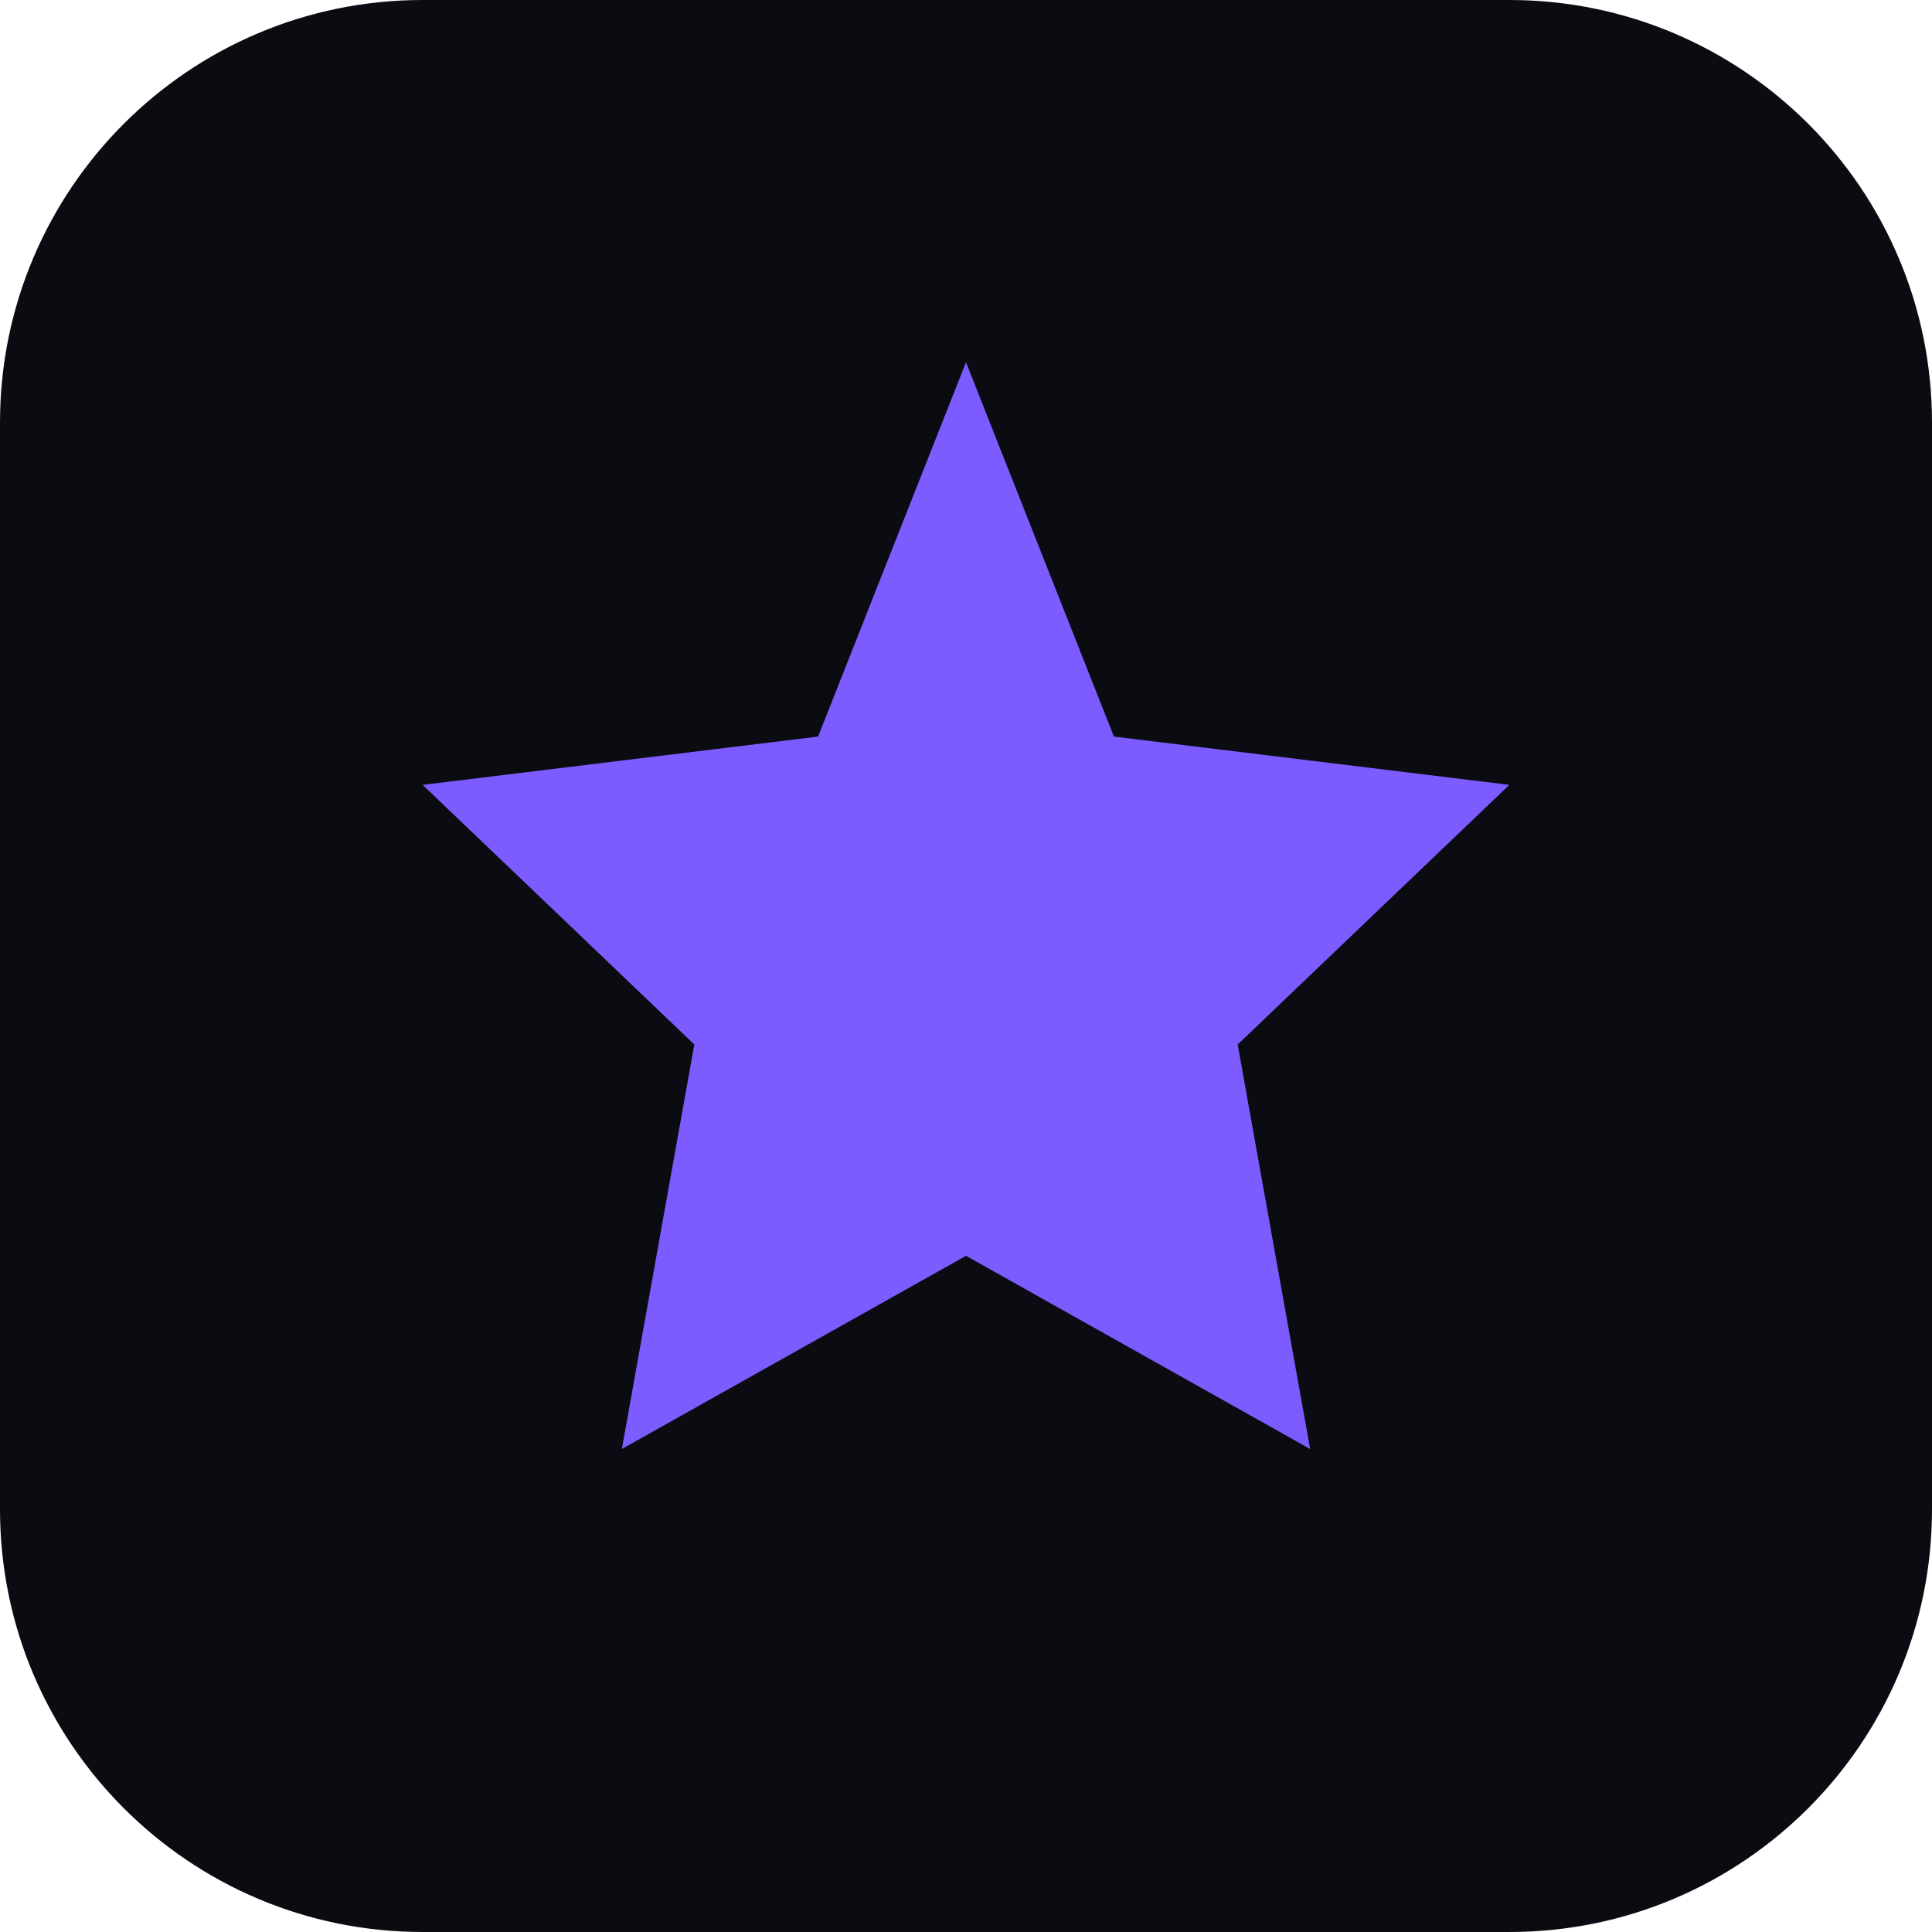
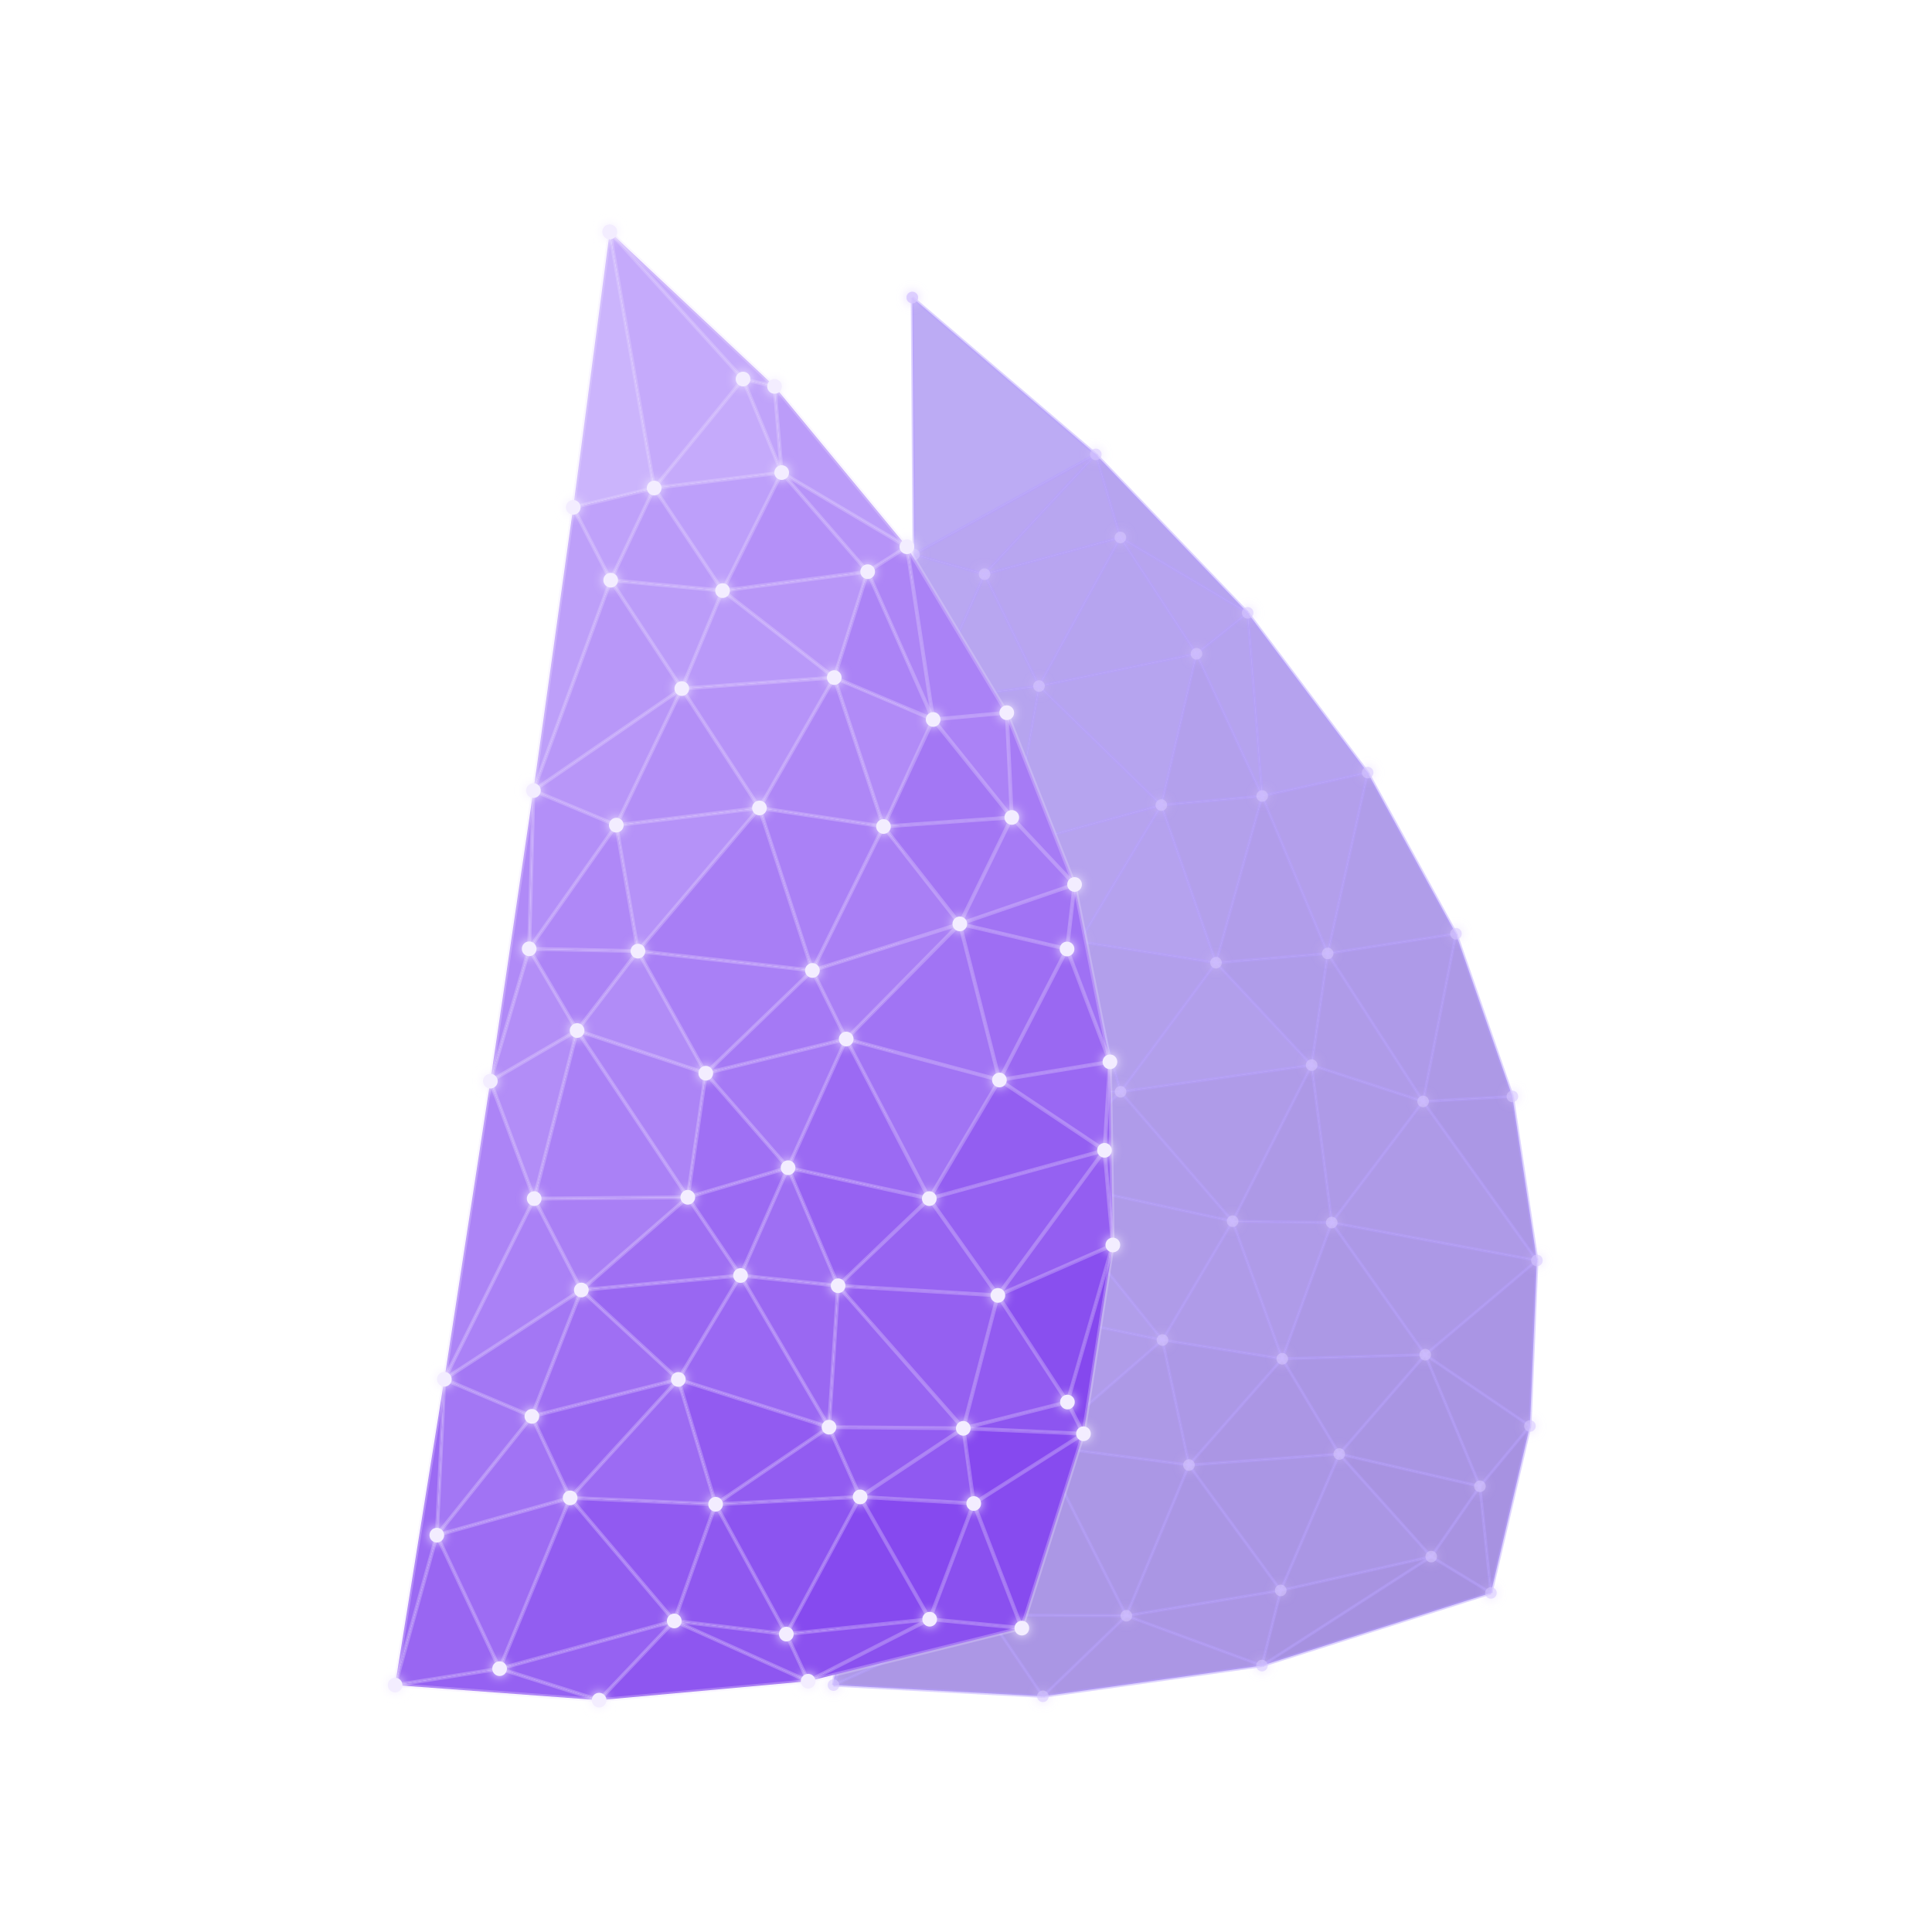
- <svg xmlns="http://www.w3.org/2000/svg" viewBox="0 0 64 64">
-   <rect width="64" height="64" rx="14" fill="#0b0b12" />
-   <path d="M32 12l4.9 12.4L50 26l-9 8.6 2.4 13.4L32 41.6 20.6 48 23 34.6 14 26l13.1-1.6z" fill="#7c5cff" />
+ <svg xmlns="http://www.w3.org/2000/svg" viewBox="0 0 1000 1000" width="1000" height="1000" role="img" aria-label="Nostrautica">
+   <defs>
+     <filter id="glow" x="-60%" y="-60%" width="220%" height="220%">
+       <feGaussianBlur stdDeviation="2.5" result="b" />
+       <feMerge>
+         <feMergeNode in="b" />
+         <feMergeNode in="SourceGraphic" />
+       </feMerge>
+     </filter>
+   </defs>
+   <g fill-opacity="0.55">
+     <g stroke="none">
+       <polygon points="579.9,278.2 509.6,297.2 537.8,355.1" fill="#7d5ce3" />
+       <polygon points="509.6,297.2 480.8,362.6 537.8,355.1" fill="#7e5de4" />
+       <polygon points="579.9,278.2 537.8,355.1 619.3,338.4" fill="#7b5ae1" />
+       <polygon points="537.8,355.1 480.8,362.6 523.4,437.9" fill="#7a59e1" />
+       <polygon points="619.3,338.4 537.8,355.1 601.1,416.7" fill="#7b59e1" />
+       <polygon points="537.8,355.1 523.4,437.9 601.1,416.7" fill="#7b5ae1" />
+       <polygon points="619.3,338.4 601.1,416.7 653.3,412.0" fill="#7552dc" />
+       <polygon points="601.1,416.7 523.4,437.9 558.7,487.4" fill="#7a58e0" />
+       <polygon points="523.4,437.9 474.2,501.7 558.7,487.4" fill="#7755de" />
+       <polygon points="653.3,412.0 601.1,416.7 629.4,498.3" fill="#7452db" />
+       <polygon points="601.1,416.7 558.7,487.4 629.4,498.3" fill="#7856df" />
+       <polygon points="653.3,412.0 629.4,498.3 687.2,493.5" fill="#714dd8" />
+       <polygon points="558.7,487.4 474.2,501.7 497.6,564.7" fill="#7552dc" />
+       <polygon points="629.4,498.3 558.7,487.4 580.0,565.1" fill="#7350da" />
+       <polygon points="558.7,487.4 497.6,564.7 580.0,565.1" fill="#7350da" />
+       <polygon points="687.2,493.5 629.4,498.3 678.9,551.3" fill="#6e4bd6" />
+       <polygon points="629.4,498.3 580.0,565.1 678.9,551.3" fill="#7350da" />
+       <polygon points="687.2,493.5 678.9,551.3 736.6,570.1" fill="#6d4ad5" />
+       <polygon points="580.0,565.1 497.6,564.7 534.4,609.8" fill="#7350da" />
+       <polygon points="497.6,564.7 477.6,610.5 534.4,609.8" fill="#724fd9" />
+       <polygon points="678.9,551.3 580.0,565.1 638.0,632.1" fill="#6d49d4" />
+       <polygon points="580.0,565.1 534.4,609.8 638.0,632.1" fill="#6e4ad6" />
+       <polygon points="736.6,570.1 678.9,551.3 689.3,632.8" fill="#6b47d3" />
+       <polygon points="678.9,551.3 638.0,632.1 689.3,632.8" fill="#6a45d2" />
+       <polygon points="534.4,609.8 477.6,610.5 495.9,672.0" fill="#714ed8" />
+       <polygon points="638.0,632.1 534.4,609.8 601.7,693.6" fill="#6d49d4" />
+       <polygon points="534.4,609.8 495.9,672.0 601.7,693.6" fill="#714ed8" />
+       <polygon points="689.3,632.8 638.0,632.1 663.7,703.3" fill="#6d49d4" />
+       <polygon points="638.0,632.1 601.7,693.6 663.7,703.3" fill="#6d49d4" />
+       <polygon points="689.3,632.8 663.7,703.3 737.7,701.2" fill="#6844d0" />
+       <polygon points="601.7,693.6 495.9,672.0 538.6,748.3" fill="#704cd7" />
+       <polygon points="495.9,672.0 481.0,745.5 538.6,748.3" fill="#6c48d4" />
+       <polygon points="663.7,703.3 601.7,693.6 615.4,758.3" fill="#6944d1" />
+       <polygon points="601.7,693.6 538.6,748.3 615.4,758.3" fill="#6a45d1" />
+       <polygon points="737.7,701.2 663.7,703.3 693.2,752.6" fill="#6540cd" />
+       <polygon points="663.7,703.3 615.4,758.3 693.2,752.6" fill="#6641ce" />
+       <polygon points="737.7,701.2 693.2,752.6 766.0,769.3" fill="#633ecc" />
+       <polygon points="538.6,748.3 481.0,745.5 511.3,835.9" fill="#6f4bd6" />
+       <polygon points="615.4,758.3 538.6,748.3 583.0,836.3" fill="#6742cf" />
+       <polygon points="538.6,748.3 511.3,835.9 583.0,836.3" fill="#6743cf" />
+       <polygon points="693.2,752.6 615.4,758.3 662.9,823.2" fill="#6540cd" />
+       <polygon points="615.4,758.3 583.0,836.3 662.9,823.2" fill="#6540cd" />
+       <polygon points="766.0,769.3 693.2,752.6 740.8,805.7" fill="#613bc9" />
+       <polygon points="693.2,752.6 662.9,823.2 740.8,805.7" fill="#6540cd" />
+       <polygon points="480.8,362.6 509.6,297.2 473.1,287.0" fill="#805fe5" />
+       <polygon points="523.4,437.9 480.8,362.6 469.5,425.2" fill="#7e5de4" />
+       <polygon points="474.2,501.7 523.4,437.9 469.5,425.2" fill="#7d5ce3" />
+       <polygon points="480.8,362.6 473.1,287.0 469.5,425.2" fill="#8160e7" />
+       <polygon points="497.6,564.7 474.2,501.7 461.3,568.9" fill="#7654dd" />
+       <polygon points="477.6,610.5 497.6,564.7 461.3,568.9" fill="#7755de" />
+       <polygon points="474.2,501.7 469.5,425.2 461.3,568.9" fill="#7856df" />
+       <polygon points="495.9,672.0 477.6,610.5 448.6,717.8" fill="#6f4cd7" />
+       <polygon points="481.0,745.5 495.9,672.0 448.6,717.8" fill="#704dd7" />
+       <polygon points="477.6,610.5 461.3,568.9 448.6,717.8" fill="#7552dc" />
+       <polygon points="511.3,835.9 481.0,745.5 431.4,872.2" fill="#6c47d3" />
+       <polygon points="481.0,745.5 448.6,717.8 431.4,872.2" fill="#6d49d5" />
+       <polygon points="583.0,836.3 511.3,835.9 539.8,878.0" fill="#6540ce" />
+       <polygon points="511.3,835.9 431.4,872.2 539.8,878.0" fill="#6843d0" />
+       <polygon points="740.8,805.7 662.9,823.2 653.2,862.1" fill="#613bc9" />
+       <polygon points="662.9,823.2 583.0,836.3 653.2,862.1" fill="#6641ce" />
+       <polygon points="583.0,836.3 539.8,878.0 653.2,862.1" fill="#6641ce" />
+       <polygon points="766.0,769.3 740.8,805.7 771.7,824.5" fill="#613bc9" />
+       <polygon points="740.8,805.7 653.2,862.1 771.7,824.5" fill="#5e38c7" />
+       <polygon points="737.7,701.2 766.0,769.3 791.9,738.1" fill="#633ecb" />
+       <polygon points="766.0,769.3 771.7,824.5 791.9,738.1" fill="#5f39c8" />
+       <polygon points="736.6,570.1 689.3,632.8 795.5,652.4" fill="#6b47d3" />
+       <polygon points="689.3,632.8 737.7,701.2 795.5,652.4" fill="#6944d1" />
+       <polygon points="737.7,701.2 791.9,738.1 795.5,652.4" fill="#653fcd" />
+       <polygon points="736.6,570.1 795.5,652.4 782.8,567.5" fill="#6742cf" />
+       <polygon points="687.2,493.5 736.6,570.1 753.6,483.3" fill="#6c48d4" />
+       <polygon points="736.6,570.1 782.8,567.5 753.6,483.3" fill="#6a46d2" />
+       <polygon points="653.3,412.0 687.2,493.5 707.9,399.9" fill="#7451db" />
+       <polygon points="687.2,493.5 753.6,483.3 707.9,399.9" fill="#704dd7" />
+       <polygon points="579.9,278.2 619.3,338.4 645.8,317.2" fill="#7c5ae2" />
+       <polygon points="619.3,338.4 653.3,412.0 645.8,317.2" fill="#7957df" />
+       <polygon points="653.3,412.0 707.9,399.9 645.8,317.2" fill="#7856df" />
+       <polygon points="509.6,297.2 579.9,278.2 567.2,235.2" fill="#7e5de4" />
+       <polygon points="472.2,154.0 473.1,287.0 567.2,235.2" fill="#8666eb" />
+       <polygon points="473.1,287.0 509.6,297.2 567.2,235.2" fill="#7f5ee5" />
+       <polygon points="579.9,278.2 645.8,317.2 567.2,235.2" fill="#7b5ae1" />
+     </g>
+     <g stroke="#b7a0ff" stroke-width="1.6" stroke-opacity="0.45" fill="none" stroke-linejoin="round">
+       <line x1="509.6" y1="297.2" x2="579.9" y2="278.2" />
+       <line x1="509.6" y1="297.2" x2="480.8" y2="362.6" />
+       <line x1="509.6" y1="297.2" x2="537.8" y2="355.1" />
+       <line x1="509.6" y1="297.2" x2="473.1" y2="287.0" />
+       <line x1="509.6" y1="297.2" x2="567.2" y2="235.2" />
+       <line x1="579.9" y1="278.2" x2="537.8" y2="355.1" />
+       <line x1="579.9" y1="278.2" x2="619.3" y2="338.4" />
+       <line x1="579.9" y1="278.2" x2="645.8" y2="317.2" />
+       <line x1="579.9" y1="278.2" x2="567.2" y2="235.2" />
+       <line x1="480.8" y1="362.6" x2="537.8" y2="355.1" />
+       <line x1="480.8" y1="362.6" x2="523.4" y2="437.9" />
+       <line x1="480.8" y1="362.6" x2="473.1" y2="287.0" />
+       <line x1="480.8" y1="362.6" x2="469.5" y2="425.2" />
+       <line x1="537.8" y1="355.1" x2="619.3" y2="338.4" />
+       <line x1="537.8" y1="355.1" x2="523.4" y2="437.9" />
+       <line x1="537.8" y1="355.1" x2="601.1" y2="416.7" />
+       <line x1="619.3" y1="338.4" x2="601.1" y2="416.7" />
+       <line x1="619.3" y1="338.4" x2="653.3" y2="412.0" />
+       <line x1="619.3" y1="338.4" x2="645.8" y2="317.2" />
+       <line x1="523.4" y1="437.9" x2="601.1" y2="416.7" />
+       <line x1="523.4" y1="437.9" x2="474.2" y2="501.7" />
+       <line x1="523.4" y1="437.9" x2="558.7" y2="487.4" />
+       <line x1="523.4" y1="437.9" x2="469.5" y2="425.2" />
+       <line x1="601.1" y1="416.7" x2="653.3" y2="412.0" />
+       <line x1="601.1" y1="416.7" x2="558.7" y2="487.4" />
+       <line x1="601.1" y1="416.7" x2="629.4" y2="498.3" />
+       <line x1="653.3" y1="412.0" x2="629.4" y2="498.3" />
+       <line x1="653.3" y1="412.0" x2="687.2" y2="493.5" />
+       <line x1="653.3" y1="412.0" x2="707.9" y2="399.9" />
+       <line x1="653.3" y1="412.0" x2="645.8" y2="317.2" />
+       <line x1="474.2" y1="501.7" x2="558.7" y2="487.4" />
+       <line x1="474.2" y1="501.7" x2="497.6" y2="564.7" />
+       <line x1="474.2" y1="501.7" x2="469.5" y2="425.2" />
+       <line x1="474.2" y1="501.7" x2="461.3" y2="568.9" />
+       <line x1="558.7" y1="487.4" x2="629.4" y2="498.3" />
+       <line x1="558.7" y1="487.4" x2="497.6" y2="564.7" />
+       <line x1="558.7" y1="487.4" x2="580.0" y2="565.1" />
+       <line x1="629.4" y1="498.3" x2="687.2" y2="493.5" />
+       <line x1="629.4" y1="498.3" x2="580.0" y2="565.1" />
+       <line x1="629.4" y1="498.3" x2="678.9" y2="551.3" />
+       <line x1="687.2" y1="493.5" x2="678.9" y2="551.3" />
+       <line x1="687.2" y1="493.5" x2="736.6" y2="570.1" />
+       <line x1="687.2" y1="493.5" x2="753.6" y2="483.3" />
+       <line x1="687.2" y1="493.5" x2="707.9" y2="399.9" />
+       <line x1="497.6" y1="564.7" x2="580.0" y2="565.1" />
+       <line x1="497.6" y1="564.7" x2="477.6" y2="610.5" />
+       <line x1="497.6" y1="564.7" x2="534.4" y2="609.8" />
+       <line x1="497.6" y1="564.7" x2="461.3" y2="568.9" />
+       <line x1="580.0" y1="565.1" x2="678.9" y2="551.3" />
+       <line x1="580.0" y1="565.1" x2="534.4" y2="609.8" />
+       <line x1="580.0" y1="565.1" x2="638.0" y2="632.1" />
+       <line x1="678.9" y1="551.3" x2="736.6" y2="570.1" />
+       <line x1="678.9" y1="551.3" x2="638.0" y2="632.1" />
+       <line x1="678.9" y1="551.3" x2="689.3" y2="632.8" />
+       <line x1="736.6" y1="570.1" x2="689.3" y2="632.8" />
+       <line x1="736.6" y1="570.1" x2="795.5" y2="652.4" />
+       <line x1="736.6" y1="570.1" x2="782.8" y2="567.5" />
+       <line x1="736.6" y1="570.1" x2="753.6" y2="483.3" />
+       <line x1="477.6" y1="610.5" x2="534.4" y2="609.8" />
+       <line x1="477.6" y1="610.5" x2="495.9" y2="672.0" />
+       <line x1="477.6" y1="610.5" x2="461.3" y2="568.9" />
+       <line x1="477.6" y1="610.5" x2="448.6" y2="717.8" />
+       <line x1="534.4" y1="609.8" x2="638.0" y2="632.1" />
+       <line x1="534.4" y1="609.8" x2="495.9" y2="672.0" />
+       <line x1="534.4" y1="609.8" x2="601.7" y2="693.6" />
+       <line x1="638.0" y1="632.1" x2="689.3" y2="632.8" />
+       <line x1="638.0" y1="632.1" x2="601.7" y2="693.6" />
+       <line x1="638.0" y1="632.1" x2="663.7" y2="703.3" />
+       <line x1="689.3" y1="632.8" x2="663.7" y2="703.3" />
+       <line x1="689.3" y1="632.8" x2="737.7" y2="701.2" />
+       <line x1="689.3" y1="632.8" x2="795.5" y2="652.4" />
+       <line x1="495.9" y1="672.0" x2="601.7" y2="693.6" />
+       <line x1="495.9" y1="672.0" x2="481.0" y2="745.5" />
+       <line x1="495.9" y1="672.0" x2="538.6" y2="748.3" />
+       <line x1="495.9" y1="672.0" x2="448.6" y2="717.8" />
+       <line x1="601.7" y1="693.6" x2="663.7" y2="703.3" />
+       <line x1="601.7" y1="693.6" x2="538.6" y2="748.3" />
+       <line x1="601.7" y1="693.6" x2="615.4" y2="758.3" />
+       <line x1="663.7" y1="703.3" x2="737.7" y2="701.2" />
+       <line x1="663.7" y1="703.3" x2="615.4" y2="758.3" />
+       <line x1="663.7" y1="703.3" x2="693.2" y2="752.6" />
+       <line x1="737.7" y1="701.2" x2="693.2" y2="752.6" />
+       <line x1="737.7" y1="701.2" x2="766.0" y2="769.3" />
+       <line x1="737.7" y1="701.2" x2="791.9" y2="738.1" />
+       <line x1="737.7" y1="701.2" x2="795.5" y2="652.4" />
+       <line x1="481.0" y1="745.5" x2="538.6" y2="748.3" />
+       <line x1="481.0" y1="745.5" x2="511.3" y2="835.9" />
+       <line x1="481.0" y1="745.5" x2="448.6" y2="717.8" />
+       <line x1="481.0" y1="745.5" x2="431.4" y2="872.2" />
+       <line x1="538.6" y1="748.3" x2="615.4" y2="758.3" />
+       <line x1="538.6" y1="748.3" x2="511.3" y2="835.9" />
+       <line x1="538.6" y1="748.3" x2="583.0" y2="836.3" />
+       <line x1="615.4" y1="758.3" x2="693.2" y2="752.6" />
+       <line x1="615.4" y1="758.3" x2="583.0" y2="836.3" />
+       <line x1="615.4" y1="758.3" x2="662.9" y2="823.2" />
+       <line x1="693.2" y1="752.6" x2="766.0" y2="769.3" />
+       <line x1="693.2" y1="752.6" x2="662.9" y2="823.2" />
+       <line x1="693.2" y1="752.6" x2="740.8" y2="805.7" />
+       <line x1="766.0" y1="769.3" x2="740.8" y2="805.7" />
+       <line x1="766.0" y1="769.3" x2="771.7" y2="824.5" />
+       <line x1="766.0" y1="769.3" x2="791.9" y2="738.1" />
+       <line x1="511.3" y1="835.9" x2="583.0" y2="836.3" />
+       <line x1="511.3" y1="835.9" x2="431.4" y2="872.2" />
+       <line x1="511.3" y1="835.9" x2="539.8" y2="878.0" />
+       <line x1="583.0" y1="836.3" x2="662.9" y2="823.2" />
+       <line x1="583.0" y1="836.3" x2="539.8" y2="878.0" />
+       <line x1="583.0" y1="836.3" x2="653.2" y2="862.1" />
+       <line x1="662.9" y1="823.2" x2="740.8" y2="805.7" />
+       <line x1="662.9" y1="823.2" x2="653.2" y2="862.1" />
+       <line x1="740.8" y1="805.7" x2="653.2" y2="862.1" />
+       <line x1="740.8" y1="805.7" x2="771.7" y2="824.5" />
+       <line x1="472.2" y1="154.0" x2="473.1" y2="287.0" />
+       <line x1="472.2" y1="154.0" x2="567.2" y2="235.2" />
+       <line x1="473.1" y1="287.0" x2="469.5" y2="425.2" />
+       <line x1="473.1" y1="287.0" x2="567.2" y2="235.2" />
+       <line x1="469.5" y1="425.2" x2="461.3" y2="568.9" />
+       <line x1="461.3" y1="568.9" x2="448.6" y2="717.8" />
+       <line x1="448.6" y1="717.8" x2="431.4" y2="872.2" />
+       <line x1="431.4" y1="872.2" x2="539.8" y2="878.0" />
+       <line x1="539.8" y1="878.0" x2="653.2" y2="862.1" />
+       <line x1="653.2" y1="862.1" x2="771.7" y2="824.5" />
+       <line x1="771.7" y1="824.5" x2="791.9" y2="738.1" />
+       <line x1="791.9" y1="738.1" x2="795.5" y2="652.4" />
+       <line x1="795.5" y1="652.4" x2="782.8" y2="567.5" />
+       <line x1="782.8" y1="567.5" x2="753.6" y2="483.3" />
+       <line x1="753.6" y1="483.3" x2="707.9" y2="399.9" />
+       <line x1="707.9" y1="399.9" x2="645.8" y2="317.2" />
+       <line x1="645.8" y1="317.2" x2="567.2" y2="235.2" />
+     </g>
+     <g fill="#d7c6ff" stroke="none" filter="url(#glow)">
+       <circle cx="509.6" cy="297.2" r="3.0" />
+       <circle cx="579.9" cy="278.2" r="3.0" />
+       <circle cx="480.8" cy="362.6" r="3.0" />
+       <circle cx="537.8" cy="355.1" r="3.0" />
+       <circle cx="619.3" cy="338.4" r="3.0" />
+       <circle cx="523.4" cy="437.9" r="3.0" />
+       <circle cx="601.1" cy="416.7" r="3.0" />
+       <circle cx="653.3" cy="412.0" r="3.0" />
+       <circle cx="474.2" cy="501.7" r="3.0" />
+       <circle cx="558.7" cy="487.4" r="3.0" />
+       <circle cx="629.4" cy="498.3" r="3.0" />
+       <circle cx="687.2" cy="493.5" r="3.0" />
+       <circle cx="497.6" cy="564.7" r="3.0" />
+       <circle cx="580.0" cy="565.1" r="3.0" />
+       <circle cx="678.9" cy="551.3" r="3.0" />
+       <circle cx="736.6" cy="570.1" r="3.0" />
+       <circle cx="477.6" cy="610.5" r="3.0" />
+       <circle cx="534.4" cy="609.8" r="3.0" />
+       <circle cx="638.0" cy="632.1" r="3.0" />
+       <circle cx="689.3" cy="632.8" r="3.0" />
+       <circle cx="495.9" cy="672.0" r="3.0" />
+       <circle cx="601.7" cy="693.6" r="3.0" />
+       <circle cx="663.7" cy="703.3" r="3.0" />
+       <circle cx="737.7" cy="701.2" r="3.0" />
+       <circle cx="481.0" cy="745.5" r="3.0" />
+       <circle cx="538.6" cy="748.3" r="3.0" />
+       <circle cx="615.4" cy="758.3" r="3.0" />
+       <circle cx="693.2" cy="752.6" r="3.0" />
+       <circle cx="766.0" cy="769.3" r="3.0" />
+       <circle cx="511.3" cy="835.9" r="3.0" />
+       <circle cx="583.0" cy="836.3" r="3.0" />
+       <circle cx="662.9" cy="823.2" r="3.0" />
+       <circle cx="740.8" cy="805.7" r="3.0" />
+       <circle cx="472.2" cy="154.0" r="3.0" />
+       <circle cx="473.1" cy="287.0" r="3.0" />
+       <circle cx="469.5" cy="425.2" r="3.0" />
+       <circle cx="461.3" cy="568.9" r="3.0" />
+       <circle cx="448.6" cy="717.8" r="3.0" />
+       <circle cx="431.4" cy="872.2" r="3.0" />
+       <circle cx="539.8" cy="878.0" r="3.0" />
+       <circle cx="653.2" cy="862.1" r="3.0" />
+       <circle cx="771.7" cy="824.5" r="3.0" />
+       <circle cx="791.9" cy="738.1" r="3.0" />
+       <circle cx="795.5" cy="652.4" r="3.0" />
+       <circle cx="782.8" cy="567.5" r="3.0" />
+       <circle cx="753.6" cy="483.3" r="3.0" />
+       <circle cx="707.9" cy="399.9" r="3.0" />
+       <circle cx="645.8" cy="317.2" r="3.0" />
+       <circle cx="567.2" cy="235.2" r="3.0" />
+       <circle cx="472.2" cy="154.0" r="3.0" />
+     </g>
+   </g>
+   <g fill-opacity="1.0">
+     <g stroke="none">
+       <polygon points="384.6,196.2 338.6,252.6 404.6,244.6" fill="#c5aafb" />
+       <polygon points="404.6,244.6 338.6,252.6 374.0,305.7" fill="#bd9ffa" />
+       <polygon points="338.6,252.6 316.1,300.3 374.0,305.7" fill="#ba9af9" />
+       <polygon points="404.6,244.6 374.0,305.7 449.1,295.9" fill="#b490f8" />
+       <polygon points="374.0,305.7 316.1,300.3 352.9,356.4" fill="#bb9cf9" />
+       <polygon points="449.1,295.9 374.0,305.7 431.8,350.7" fill="#b896f8" />
+       <polygon points="374.0,305.7 352.9,356.4 431.8,350.7" fill="#b999f9" />
+       <polygon points="449.1,295.9 431.8,350.7 483.0,372.4" fill="#ab83f6" />
+       <polygon points="431.8,350.7 352.9,356.4 393.1,418.2" fill="#b693f8" />
+       <polygon points="352.9,356.4 319.0,427.1 393.1,418.2" fill="#b38ff7" />
+       <polygon points="483.0,372.4 431.8,350.7 457.3,427.8" fill="#b18bf7" />
+       <polygon points="431.8,350.7 393.1,418.2 457.3,427.8" fill="#ae87f6" />
+       <polygon points="483.0,372.4 457.3,427.8 523.7,423.1" fill="#a377f4" />
+       <polygon points="393.1,418.2 319.0,427.1 330.2,492.3" fill="#b592f8" />
+       <polygon points="319.0,427.1 273.9,491.1 330.2,492.3" fill="#af88f7" />
+       <polygon points="457.3,427.8 393.1,418.2 420.5,502.3" fill="#aa81f6" />
+       <polygon points="393.1,418.2 330.2,492.3 420.5,502.3" fill="#a87ef5" />
+       <polygon points="523.7,423.1 457.3,427.8 496.8,478.2" fill="#a376f4" />
+       <polygon points="457.3,427.8 420.5,502.3 496.8,478.2" fill="#a97ff5" />
+       <polygon points="330.2,492.3 273.9,491.1 298.7,533.4" fill="#ac84f6" />
+       <polygon points="420.5,502.3 330.2,492.3 365.3,555.5" fill="#a980f6" />
+       <polygon points="330.2,492.3 298.7,533.4 365.3,555.5" fill="#b18cf7" />
+       <polygon points="496.8,478.2 420.5,502.3 438.0,537.8" fill="#a97ff5" />
+       <polygon points="420.5,502.3 365.3,555.5 438.0,537.8" fill="#a579f5" />
+       <polygon points="552.3,491.2 496.8,478.2 517.3,559.0" fill="#9e6ef3" />
+       <polygon points="496.8,478.2 438.0,537.8 517.3,559.0" fill="#a174f4" />
+       <polygon points="365.3,555.5 298.7,533.4 356.0,619.7" fill="#ac84f6" />
+       <polygon points="298.7,533.4 276.5,620.4 356.0,619.7" fill="#aa81f6" />
+       <polygon points="438.0,537.8 365.3,555.5 407.9,604.4" fill="#a579f5" />
+       <polygon points="365.3,555.5 356.0,619.7 407.9,604.4" fill="#9f70f4" />
+       <polygon points="517.3,559.0 438.0,537.8 481.0,620.4" fill="#a174f4" />
+       <polygon points="438.0,537.8 407.9,604.4 481.0,620.4" fill="#9b6af3" />
+       <polygon points="517.3,559.0 481.0,620.4 571.7,595.4" fill="#935ef1" />
+       <polygon points="356.0,619.7 276.5,620.4 300.9,667.7" fill="#a97ff5" />
+       <polygon points="407.9,604.4 356.0,619.7 383.3,660.2" fill="#9b6af3" />
+       <polygon points="356.0,619.7 300.9,667.7 383.3,660.2" fill="#9f6ff3" />
+       <polygon points="481.0,620.4 407.9,604.4 433.8,665.5" fill="#9662f2" />
+       <polygon points="407.9,604.4 383.3,660.2 433.8,665.5" fill="#9e6ff3" />
+       <polygon points="571.7,595.4 481.0,620.4 516.5,670.5" fill="#9561f2" />
+       <polygon points="481.0,620.4 433.8,665.5 516.5,670.5" fill="#9764f2" />
+       <polygon points="383.3,660.2 300.9,667.7 351.1,714.0" fill="#9967f2" />
+       <polygon points="300.9,667.7 275.3,733.1 351.1,714.0" fill="#9f6ff3" />
+       <polygon points="433.8,665.5 383.3,660.2 429.1,738.7" fill="#9a68f2" />
+       <polygon points="383.3,660.2 351.1,714.0 429.1,738.7" fill="#9a68f3" />
+       <polygon points="516.5,670.5 433.8,665.5 498.6,739.3" fill="#9560f1" />
+       <polygon points="433.8,665.5 429.1,738.7 498.6,739.3" fill="#9865f2" />
+       <polygon points="516.5,670.5 498.6,739.3 552.5,725.7" fill="#925bf1" />
+       <polygon points="351.1,714.0 275.3,733.1 295.1,775.3" fill="#9967f2" />
+       <polygon points="275.3,733.1 226.1,794.6 295.1,775.3" fill="#a173f4" />
+       <polygon points="429.1,738.7 351.1,714.0 370.4,778.6" fill="#925bf1" />
+       <polygon points="351.1,714.0 295.1,775.3 370.4,778.6" fill="#9c6bf3" />
+       <polygon points="498.6,739.3 429.1,738.7 445.2,774.8" fill="#925cf1" />
+       <polygon points="429.1,738.7 370.4,778.6 445.2,774.8" fill="#925cf1" />
+       <polygon points="498.6,739.3 445.2,774.8 504.0,778.2" fill="#9059f1" />
+       <polygon points="295.1,775.3 226.1,794.6 258.6,863.7" fill="#9d6cf3" />
+       <polygon points="370.4,778.6 295.1,775.3 349.0,839.0" fill="#915af1" />
+       <polygon points="295.1,775.3 258.6,863.7 349.0,839.0" fill="#925df1" />
+       <polygon points="445.2,774.8 370.4,778.6 407.0,845.8" fill="#8c54f0" />
+       <polygon points="370.4,778.6 349.0,839.0 407.0,845.8" fill="#8f58f0" />
+       <polygon points="504.0,778.2 445.2,774.8 481.2,838.1" fill="#8649ef" />
+       <polygon points="445.2,774.8 407.0,845.8 481.2,838.1" fill="#864aef" />
+       <polygon points="338.6,252.6 384.6,196.2 315.6,120.0" fill="#c5aafb" />
+       <polygon points="316.1,300.3 338.6,252.6 296.7,262.6" fill="#bfa1fa" />
+       <polygon points="338.6,252.6 315.6,120.0 296.7,262.6" fill="#cbb4fc" />
+       <polygon points="352.9,356.4 316.1,300.3 276.1,409.2" fill="#b897f8" />
+       <polygon points="319.0,427.1 352.9,356.4 276.1,409.2" fill="#b896f8" />
+       <polygon points="273.9,491.1 319.0,427.1 276.1,409.2" fill="#b38ff8" />
+       <polygon points="316.1,300.3 296.7,262.6 276.1,409.2" fill="#bd9ff9" />
+       <polygon points="298.7,533.4 273.9,491.1 253.8,559.6" fill="#b38ef7" />
+       <polygon points="276.5,620.4 298.7,533.4 253.8,559.6" fill="#b28df7" />
+       <polygon points="273.9,491.1 276.1,409.2 253.8,559.6" fill="#b08af7" />
+       <polygon points="300.9,667.7 276.5,620.4 230.0,713.9" fill="#aa81f6" />
+       <polygon points="275.3,733.1 300.9,667.7 230.0,713.9" fill="#a377f4" />
+       <polygon points="226.1,794.6 275.3,733.1 230.0,713.9" fill="#a377f4" />
+       <polygon points="276.5,620.4 253.8,559.6 230.0,713.9" fill="#ac84f6" />
+       <polygon points="258.6,863.7 226.1,794.6 204.5,872.2" fill="#9966f2" />
+       <polygon points="226.1,794.6 230.0,713.9 204.5,872.2" fill="#9b6af3" />
+       <polygon points="349.0,839.0 258.6,863.7 310.1,880.0" fill="#9662f2" />
+       <polygon points="258.6,863.7 204.5,872.2 310.1,880.0" fill="#9561f2" />
+       <polygon points="407.0,845.8 349.0,839.0 418.3,870.2" fill="#8f58f0" />
+       <polygon points="349.0,839.0 310.1,880.0 418.3,870.2" fill="#8e56f0" />
+       <polygon points="481.2,838.1 407.0,845.8 418.3,870.2" fill="#8b51ef" />
+       <polygon points="504.0,778.2 481.2,838.1 528.9,842.7" fill="#8a50ef" />
+       <polygon points="481.2,838.1 418.3,870.2 528.9,842.7" fill="#8a50ef" />
+       <polygon points="552.5,725.7 498.6,739.3 560.8,742.1" fill="#8d55f0" />
+       <polygon points="498.6,739.3 504.0,778.2 560.8,742.1" fill="#8649ef" />
+       <polygon points="504.0,778.2 528.9,842.7 560.8,742.1" fill="#874bef" />
+       <polygon points="571.7,595.4 516.5,670.5 576.0,644.4" fill="#945ef1" />
+       <polygon points="516.5,670.5 552.5,725.7 576.0,644.4" fill="#894fef" />
+       <polygon points="552.5,725.7 560.8,742.1 576.0,644.4" fill="#8548ee" />
+       <polygon points="552.3,491.2 517.3,559.0 574.5,549.6" fill="#9a68f2" />
+       <polygon points="517.3,559.0 571.7,595.4 574.5,549.6" fill="#9a68f3" />
+       <polygon points="571.7,595.4 576.0,644.4 574.5,549.6" fill="#9561f2" />
+       <polygon points="523.7,423.1 496.8,478.2 556.2,457.8" fill="#a67bf5" />
+       <polygon points="496.8,478.2 552.3,491.2 556.2,457.8" fill="#a173f4" />
+       <polygon points="552.3,491.2 574.5,549.6 556.2,457.8" fill="#9f71f4" />
+       <polygon points="483.0,372.4 523.7,423.1 521.1,368.9" fill="#ab82f6" />
+       <polygon points="523.7,423.1 556.2,457.8 521.1,368.9" fill="#a67bf5" />
+       <polygon points="404.6,244.6 449.1,295.9 469.4,283.0" fill="#b693f8" />
+       <polygon points="449.1,295.9 483.0,372.4 469.4,283.0" fill="#ad85f6" />
+       <polygon points="483.0,372.4 521.1,368.9 469.4,283.0" fill="#aa82f6" />
+       <polygon points="384.6,196.2 404.6,244.6 400.9,200.0" fill="#c0a3fa" />
+       <polygon points="404.6,244.6 469.4,283.0 400.9,200.0" fill="#bb9cf9" />
+       <polygon points="315.6,120.0 384.6,196.2 400.9,200.0" fill="#c5aafb" />
+     </g>
+     <g stroke="#e9deff" stroke-width="2.0" stroke-opacity="0.3" fill="none" stroke-linejoin="round">
+       <line x1="384.6" y1="196.2" x2="338.6" y2="252.6" />
+       <line x1="384.6" y1="196.2" x2="404.6" y2="244.6" />
+       <line x1="384.6" y1="196.2" x2="315.6" y2="120.0" />
+       <line x1="384.6" y1="196.2" x2="400.9" y2="200.0" />
+       <line x1="338.6" y1="252.6" x2="404.6" y2="244.6" />
+       <line x1="338.6" y1="252.6" x2="316.1" y2="300.3" />
+       <line x1="338.6" y1="252.6" x2="374.0" y2="305.7" />
+       <line x1="338.6" y1="252.6" x2="315.6" y2="120.0" />
+       <line x1="338.6" y1="252.6" x2="296.7" y2="262.6" />
+       <line x1="404.6" y1="244.6" x2="374.0" y2="305.7" />
+       <line x1="404.6" y1="244.6" x2="449.1" y2="295.9" />
+       <line x1="404.6" y1="244.6" x2="469.4" y2="283.0" />
+       <line x1="404.6" y1="244.6" x2="400.9" y2="200.0" />
+       <line x1="316.1" y1="300.3" x2="374.0" y2="305.7" />
+       <line x1="316.1" y1="300.3" x2="352.9" y2="356.4" />
+       <line x1="316.1" y1="300.3" x2="296.7" y2="262.6" />
+       <line x1="316.1" y1="300.3" x2="276.1" y2="409.2" />
+       <line x1="374.0" y1="305.7" x2="449.1" y2="295.9" />
+       <line x1="374.0" y1="305.7" x2="352.9" y2="356.4" />
+       <line x1="374.0" y1="305.7" x2="431.8" y2="350.7" />
+       <line x1="449.1" y1="295.9" x2="431.8" y2="350.7" />
+       <line x1="449.1" y1="295.9" x2="483.0" y2="372.4" />
+       <line x1="449.1" y1="295.9" x2="469.4" y2="283.0" />
+       <line x1="352.9" y1="356.4" x2="431.8" y2="350.7" />
+       <line x1="352.9" y1="356.4" x2="319.0" y2="427.1" />
+       <line x1="352.9" y1="356.4" x2="393.1" y2="418.2" />
+       <line x1="352.9" y1="356.4" x2="276.1" y2="409.2" />
+       <line x1="431.8" y1="350.7" x2="483.0" y2="372.4" />
+       <line x1="431.8" y1="350.7" x2="393.1" y2="418.2" />
+       <line x1="431.8" y1="350.7" x2="457.3" y2="427.8" />
+       <line x1="483.0" y1="372.4" x2="457.3" y2="427.8" />
+       <line x1="483.0" y1="372.4" x2="523.7" y2="423.1" />
+       <line x1="483.0" y1="372.4" x2="521.1" y2="368.9" />
+       <line x1="483.0" y1="372.4" x2="469.4" y2="283.0" />
+       <line x1="319.0" y1="427.1" x2="393.1" y2="418.2" />
+       <line x1="319.0" y1="427.1" x2="273.9" y2="491.1" />
+       <line x1="319.0" y1="427.1" x2="330.2" y2="492.3" />
+       <line x1="319.0" y1="427.1" x2="276.1" y2="409.2" />
+       <line x1="393.1" y1="418.2" x2="457.3" y2="427.8" />
+       <line x1="393.1" y1="418.2" x2="330.2" y2="492.3" />
+       <line x1="393.1" y1="418.2" x2="420.5" y2="502.3" />
+       <line x1="457.3" y1="427.8" x2="523.7" y2="423.1" />
+       <line x1="457.3" y1="427.8" x2="420.5" y2="502.3" />
+       <line x1="457.3" y1="427.8" x2="496.8" y2="478.2" />
+       <line x1="523.7" y1="423.1" x2="496.8" y2="478.2" />
+       <line x1="523.7" y1="423.1" x2="556.2" y2="457.8" />
+       <line x1="523.7" y1="423.1" x2="521.1" y2="368.9" />
+       <line x1="273.9" y1="491.1" x2="330.2" y2="492.3" />
+       <line x1="273.9" y1="491.1" x2="298.7" y2="533.4" />
+       <line x1="273.9" y1="491.1" x2="276.1" y2="409.2" />
+       <line x1="273.9" y1="491.1" x2="253.8" y2="559.6" />
+       <line x1="330.2" y1="492.3" x2="420.5" y2="502.3" />
+       <line x1="330.2" y1="492.3" x2="298.7" y2="533.4" />
+       <line x1="330.2" y1="492.3" x2="365.3" y2="555.5" />
+       <line x1="420.5" y1="502.3" x2="496.8" y2="478.2" />
+       <line x1="420.5" y1="502.3" x2="365.3" y2="555.5" />
+       <line x1="420.5" y1="502.3" x2="438.0" y2="537.8" />
+       <line x1="496.8" y1="478.2" x2="552.3" y2="491.2" />
+       <line x1="496.8" y1="478.2" x2="438.0" y2="537.8" />
+       <line x1="496.8" y1="478.2" x2="517.3" y2="559.0" />
+       <line x1="496.8" y1="478.2" x2="556.2" y2="457.8" />
+       <line x1="552.3" y1="491.2" x2="517.3" y2="559.0" />
+       <line x1="552.3" y1="491.2" x2="574.5" y2="549.6" />
+       <line x1="552.3" y1="491.2" x2="556.2" y2="457.8" />
+       <line x1="298.7" y1="533.4" x2="365.3" y2="555.5" />
+       <line x1="298.7" y1="533.4" x2="276.5" y2="620.4" />
+       <line x1="298.7" y1="533.4" x2="356.0" y2="619.7" />
+       <line x1="298.7" y1="533.4" x2="253.8" y2="559.6" />
+       <line x1="365.3" y1="555.5" x2="438.0" y2="537.8" />
+       <line x1="365.3" y1="555.5" x2="356.0" y2="619.7" />
+       <line x1="365.3" y1="555.5" x2="407.9" y2="604.4" />
+       <line x1="438.0" y1="537.8" x2="517.3" y2="559.0" />
+       <line x1="438.0" y1="537.8" x2="407.9" y2="604.4" />
+       <line x1="438.0" y1="537.8" x2="481.0" y2="620.4" />
+       <line x1="517.3" y1="559.0" x2="481.0" y2="620.4" />
+       <line x1="517.3" y1="559.0" x2="571.7" y2="595.4" />
+       <line x1="517.3" y1="559.0" x2="574.5" y2="549.6" />
+       <line x1="276.5" y1="620.4" x2="356.0" y2="619.7" />
+       <line x1="276.5" y1="620.4" x2="300.9" y2="667.7" />
+       <line x1="276.5" y1="620.4" x2="253.8" y2="559.6" />
+       <line x1="276.5" y1="620.4" x2="230.0" y2="713.9" />
+       <line x1="356.0" y1="619.7" x2="407.9" y2="604.4" />
+       <line x1="356.0" y1="619.7" x2="300.9" y2="667.7" />
+       <line x1="356.0" y1="619.7" x2="383.3" y2="660.2" />
+       <line x1="407.9" y1="604.4" x2="481.0" y2="620.4" />
+       <line x1="407.9" y1="604.4" x2="383.3" y2="660.2" />
+       <line x1="407.9" y1="604.4" x2="433.8" y2="665.5" />
+       <line x1="481.0" y1="620.4" x2="571.7" y2="595.4" />
+       <line x1="481.0" y1="620.4" x2="433.8" y2="665.5" />
+       <line x1="481.0" y1="620.4" x2="516.5" y2="670.5" />
+       <line x1="571.7" y1="595.4" x2="516.5" y2="670.5" />
+       <line x1="571.7" y1="595.4" x2="576.0" y2="644.4" />
+       <line x1="571.7" y1="595.4" x2="574.5" y2="549.6" />
+       <line x1="300.9" y1="667.7" x2="383.3" y2="660.2" />
+       <line x1="300.9" y1="667.7" x2="275.3" y2="733.1" />
+       <line x1="300.9" y1="667.7" x2="351.1" y2="714.0" />
+       <line x1="300.9" y1="667.7" x2="230.0" y2="713.9" />
+       <line x1="383.3" y1="660.2" x2="433.8" y2="665.5" />
+       <line x1="383.3" y1="660.2" x2="351.1" y2="714.0" />
+       <line x1="383.3" y1="660.2" x2="429.1" y2="738.7" />
+       <line x1="433.8" y1="665.5" x2="516.5" y2="670.5" />
+       <line x1="433.8" y1="665.5" x2="429.1" y2="738.7" />
+       <line x1="433.8" y1="665.5" x2="498.6" y2="739.3" />
+       <line x1="516.5" y1="670.5" x2="498.6" y2="739.3" />
+       <line x1="516.5" y1="670.5" x2="552.5" y2="725.7" />
+       <line x1="516.5" y1="670.5" x2="576.0" y2="644.4" />
+       <line x1="275.3" y1="733.1" x2="351.1" y2="714.0" />
+       <line x1="275.3" y1="733.1" x2="226.1" y2="794.6" />
+       <line x1="275.3" y1="733.1" x2="295.1" y2="775.3" />
+       <line x1="275.3" y1="733.1" x2="230.0" y2="713.9" />
+       <line x1="351.1" y1="714.0" x2="429.1" y2="738.7" />
+       <line x1="351.1" y1="714.0" x2="295.1" y2="775.3" />
+       <line x1="351.1" y1="714.0" x2="370.4" y2="778.6" />
+       <line x1="429.1" y1="738.7" x2="498.6" y2="739.3" />
+       <line x1="429.1" y1="738.7" x2="370.4" y2="778.6" />
+       <line x1="429.1" y1="738.7" x2="445.2" y2="774.8" />
+       <line x1="498.6" y1="739.3" x2="552.5" y2="725.7" />
+       <line x1="498.6" y1="739.3" x2="445.2" y2="774.8" />
+       <line x1="498.6" y1="739.3" x2="504.0" y2="778.2" />
+       <line x1="498.6" y1="739.3" x2="560.8" y2="742.1" />
+       <line x1="552.5" y1="725.7" x2="560.8" y2="742.1" />
+       <line x1="552.5" y1="725.7" x2="576.0" y2="644.4" />
+       <line x1="226.1" y1="794.6" x2="295.1" y2="775.3" />
+       <line x1="226.1" y1="794.6" x2="258.6" y2="863.7" />
+       <line x1="226.1" y1="794.6" x2="230.0" y2="713.9" />
+       <line x1="226.1" y1="794.6" x2="204.5" y2="872.2" />
+       <line x1="295.1" y1="775.3" x2="370.4" y2="778.6" />
+       <line x1="295.1" y1="775.3" x2="258.6" y2="863.7" />
+       <line x1="295.1" y1="775.3" x2="349.0" y2="839.0" />
+       <line x1="370.4" y1="778.6" x2="445.2" y2="774.8" />
+       <line x1="370.4" y1="778.6" x2="349.0" y2="839.0" />
+       <line x1="370.4" y1="778.6" x2="407.0" y2="845.8" />
+       <line x1="445.2" y1="774.8" x2="504.0" y2="778.2" />
+       <line x1="445.2" y1="774.8" x2="407.0" y2="845.8" />
+       <line x1="445.2" y1="774.8" x2="481.2" y2="838.1" />
+       <line x1="504.0" y1="778.2" x2="481.2" y2="838.1" />
+       <line x1="504.0" y1="778.2" x2="528.9" y2="842.7" />
+       <line x1="504.0" y1="778.2" x2="560.8" y2="742.1" />
+       <line x1="258.6" y1="863.7" x2="349.0" y2="839.0" />
+       <line x1="258.6" y1="863.7" x2="204.5" y2="872.2" />
+       <line x1="258.6" y1="863.7" x2="310.1" y2="880.0" />
+       <line x1="349.0" y1="839.0" x2="407.0" y2="845.8" />
+       <line x1="349.0" y1="839.0" x2="310.1" y2="880.0" />
+       <line x1="349.0" y1="839.0" x2="418.3" y2="870.2" />
+       <line x1="407.0" y1="845.8" x2="481.2" y2="838.1" />
+       <line x1="407.0" y1="845.8" x2="418.3" y2="870.2" />
+       <line x1="481.2" y1="838.1" x2="418.3" y2="870.2" />
+       <line x1="481.2" y1="838.1" x2="528.9" y2="842.7" />
+       <line x1="315.6" y1="120.0" x2="296.7" y2="262.6" />
+       <line x1="315.6" y1="120.0" x2="400.9" y2="200.0" />
+       <line x1="296.7" y1="262.6" x2="276.1" y2="409.2" />
+       <line x1="276.1" y1="409.2" x2="253.8" y2="559.6" />
+       <line x1="253.8" y1="559.6" x2="230.0" y2="713.9" />
+       <line x1="230.0" y1="713.9" x2="204.5" y2="872.2" />
+       <line x1="204.5" y1="872.2" x2="310.1" y2="880.0" />
+       <line x1="310.1" y1="880.0" x2="418.3" y2="870.2" />
+       <line x1="418.3" y1="870.2" x2="528.9" y2="842.7" />
+       <line x1="528.9" y1="842.7" x2="560.8" y2="742.1" />
+       <line x1="560.8" y1="742.1" x2="576.0" y2="644.4" />
+       <line x1="576.0" y1="644.4" x2="574.5" y2="549.6" />
+       <line x1="574.5" y1="549.6" x2="556.2" y2="457.8" />
+       <line x1="556.2" y1="457.8" x2="521.1" y2="368.9" />
+       <line x1="521.1" y1="368.9" x2="469.4" y2="283.0" />
+       <line x1="469.4" y1="283.0" x2="400.9" y2="200.0" />
+     </g>
+     <g fill="#f3edff" stroke="none" filter="url(#glow)">
+       <circle cx="384.6" cy="196.2" r="3.8" />
+       <circle cx="338.6" cy="252.6" r="3.8" />
+       <circle cx="404.6" cy="244.6" r="3.8" />
+       <circle cx="316.1" cy="300.3" r="3.8" />
+       <circle cx="374.0" cy="305.7" r="3.8" />
+       <circle cx="449.1" cy="295.9" r="3.8" />
+       <circle cx="352.9" cy="356.4" r="3.8" />
+       <circle cx="431.8" cy="350.7" r="3.8" />
+       <circle cx="483.0" cy="372.4" r="3.8" />
+       <circle cx="319.0" cy="427.1" r="3.8" />
+       <circle cx="393.1" cy="418.2" r="3.8" />
+       <circle cx="457.3" cy="427.8" r="3.8" />
+       <circle cx="523.7" cy="423.1" r="3.8" />
+       <circle cx="273.9" cy="491.1" r="3.8" />
+       <circle cx="330.2" cy="492.3" r="3.8" />
+       <circle cx="420.5" cy="502.3" r="3.8" />
+       <circle cx="496.8" cy="478.2" r="3.8" />
+       <circle cx="552.3" cy="491.2" r="3.8" />
+       <circle cx="298.7" cy="533.4" r="3.8" />
+       <circle cx="365.3" cy="555.5" r="3.8" />
+       <circle cx="438.0" cy="537.8" r="3.8" />
+       <circle cx="517.3" cy="559.0" r="3.8" />
+       <circle cx="276.5" cy="620.4" r="3.8" />
+       <circle cx="356.0" cy="619.7" r="3.8" />
+       <circle cx="407.9" cy="604.4" r="3.8" />
+       <circle cx="481.0" cy="620.4" r="3.8" />
+       <circle cx="571.7" cy="595.4" r="3.8" />
+       <circle cx="300.9" cy="667.7" r="3.8" />
+       <circle cx="383.3" cy="660.2" r="3.8" />
+       <circle cx="433.8" cy="665.5" r="3.8" />
+       <circle cx="516.5" cy="670.5" r="3.8" />
+       <circle cx="275.3" cy="733.1" r="3.8" />
+       <circle cx="351.1" cy="714.0" r="3.8" />
+       <circle cx="429.1" cy="738.7" r="3.8" />
+       <circle cx="498.6" cy="739.3" r="3.8" />
+       <circle cx="552.5" cy="725.7" r="3.8" />
+       <circle cx="226.1" cy="794.6" r="3.8" />
+       <circle cx="295.1" cy="775.3" r="3.8" />
+       <circle cx="370.4" cy="778.6" r="3.8" />
+       <circle cx="445.2" cy="774.8" r="3.8" />
+       <circle cx="504.0" cy="778.2" r="3.8" />
+       <circle cx="258.6" cy="863.7" r="3.8" />
+       <circle cx="349.0" cy="839.0" r="3.8" />
+       <circle cx="407.0" cy="845.8" r="3.8" />
+       <circle cx="481.2" cy="838.1" r="3.8" />
+       <circle cx="315.6" cy="120.0" r="3.8" />
+       <circle cx="296.7" cy="262.6" r="3.8" />
+       <circle cx="276.1" cy="409.2" r="3.8" />
+       <circle cx="253.8" cy="559.6" r="3.8" />
+       <circle cx="230.0" cy="713.9" r="3.8" />
+       <circle cx="204.5" cy="872.2" r="3.8" />
+       <circle cx="310.1" cy="880.0" r="3.8" />
+       <circle cx="418.3" cy="870.2" r="3.8" />
+       <circle cx="528.9" cy="842.7" r="3.8" />
+       <circle cx="560.8" cy="742.1" r="3.8" />
+       <circle cx="576.0" cy="644.4" r="3.8" />
+       <circle cx="574.5" cy="549.6" r="3.8" />
+       <circle cx="556.2" cy="457.8" r="3.8" />
+       <circle cx="521.1" cy="368.9" r="3.8" />
+       <circle cx="469.4" cy="283.0" r="3.8" />
+       <circle cx="400.9" cy="200.0" r="3.8" />
+       <circle cx="315.6" cy="120.0" r="3.8" />
+     </g>
+   </g>
</svg>
